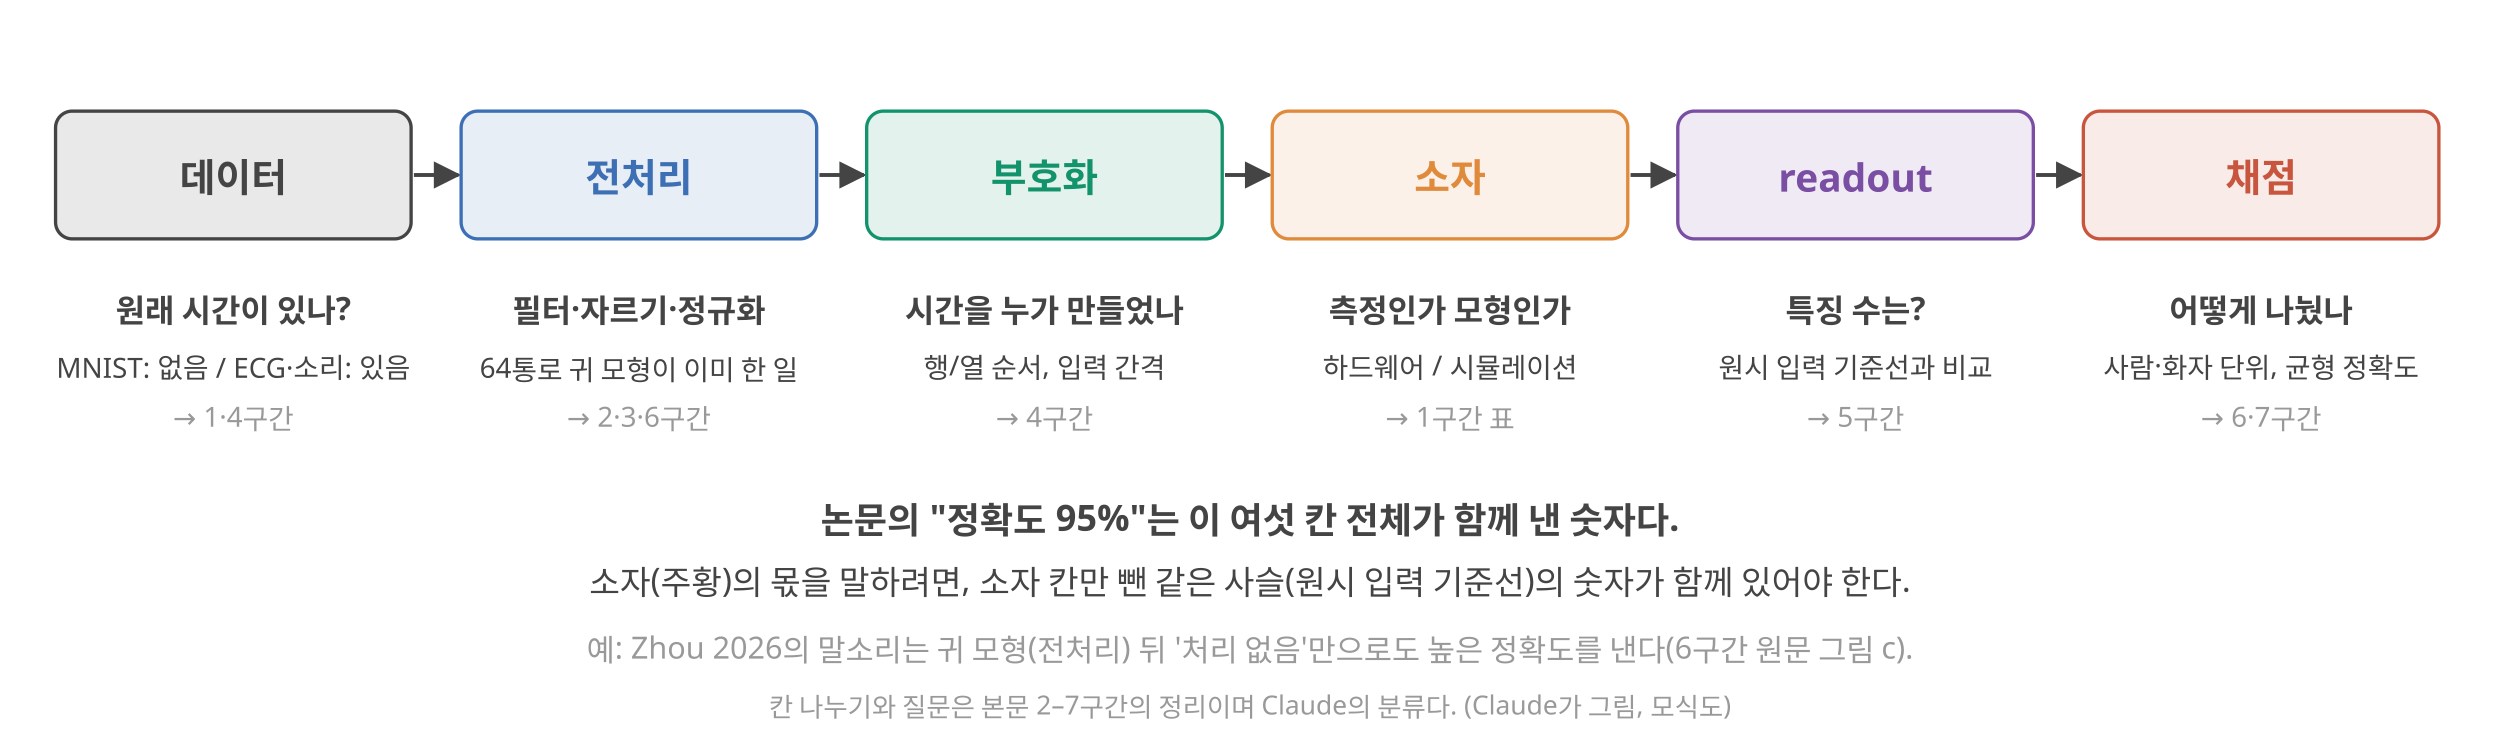
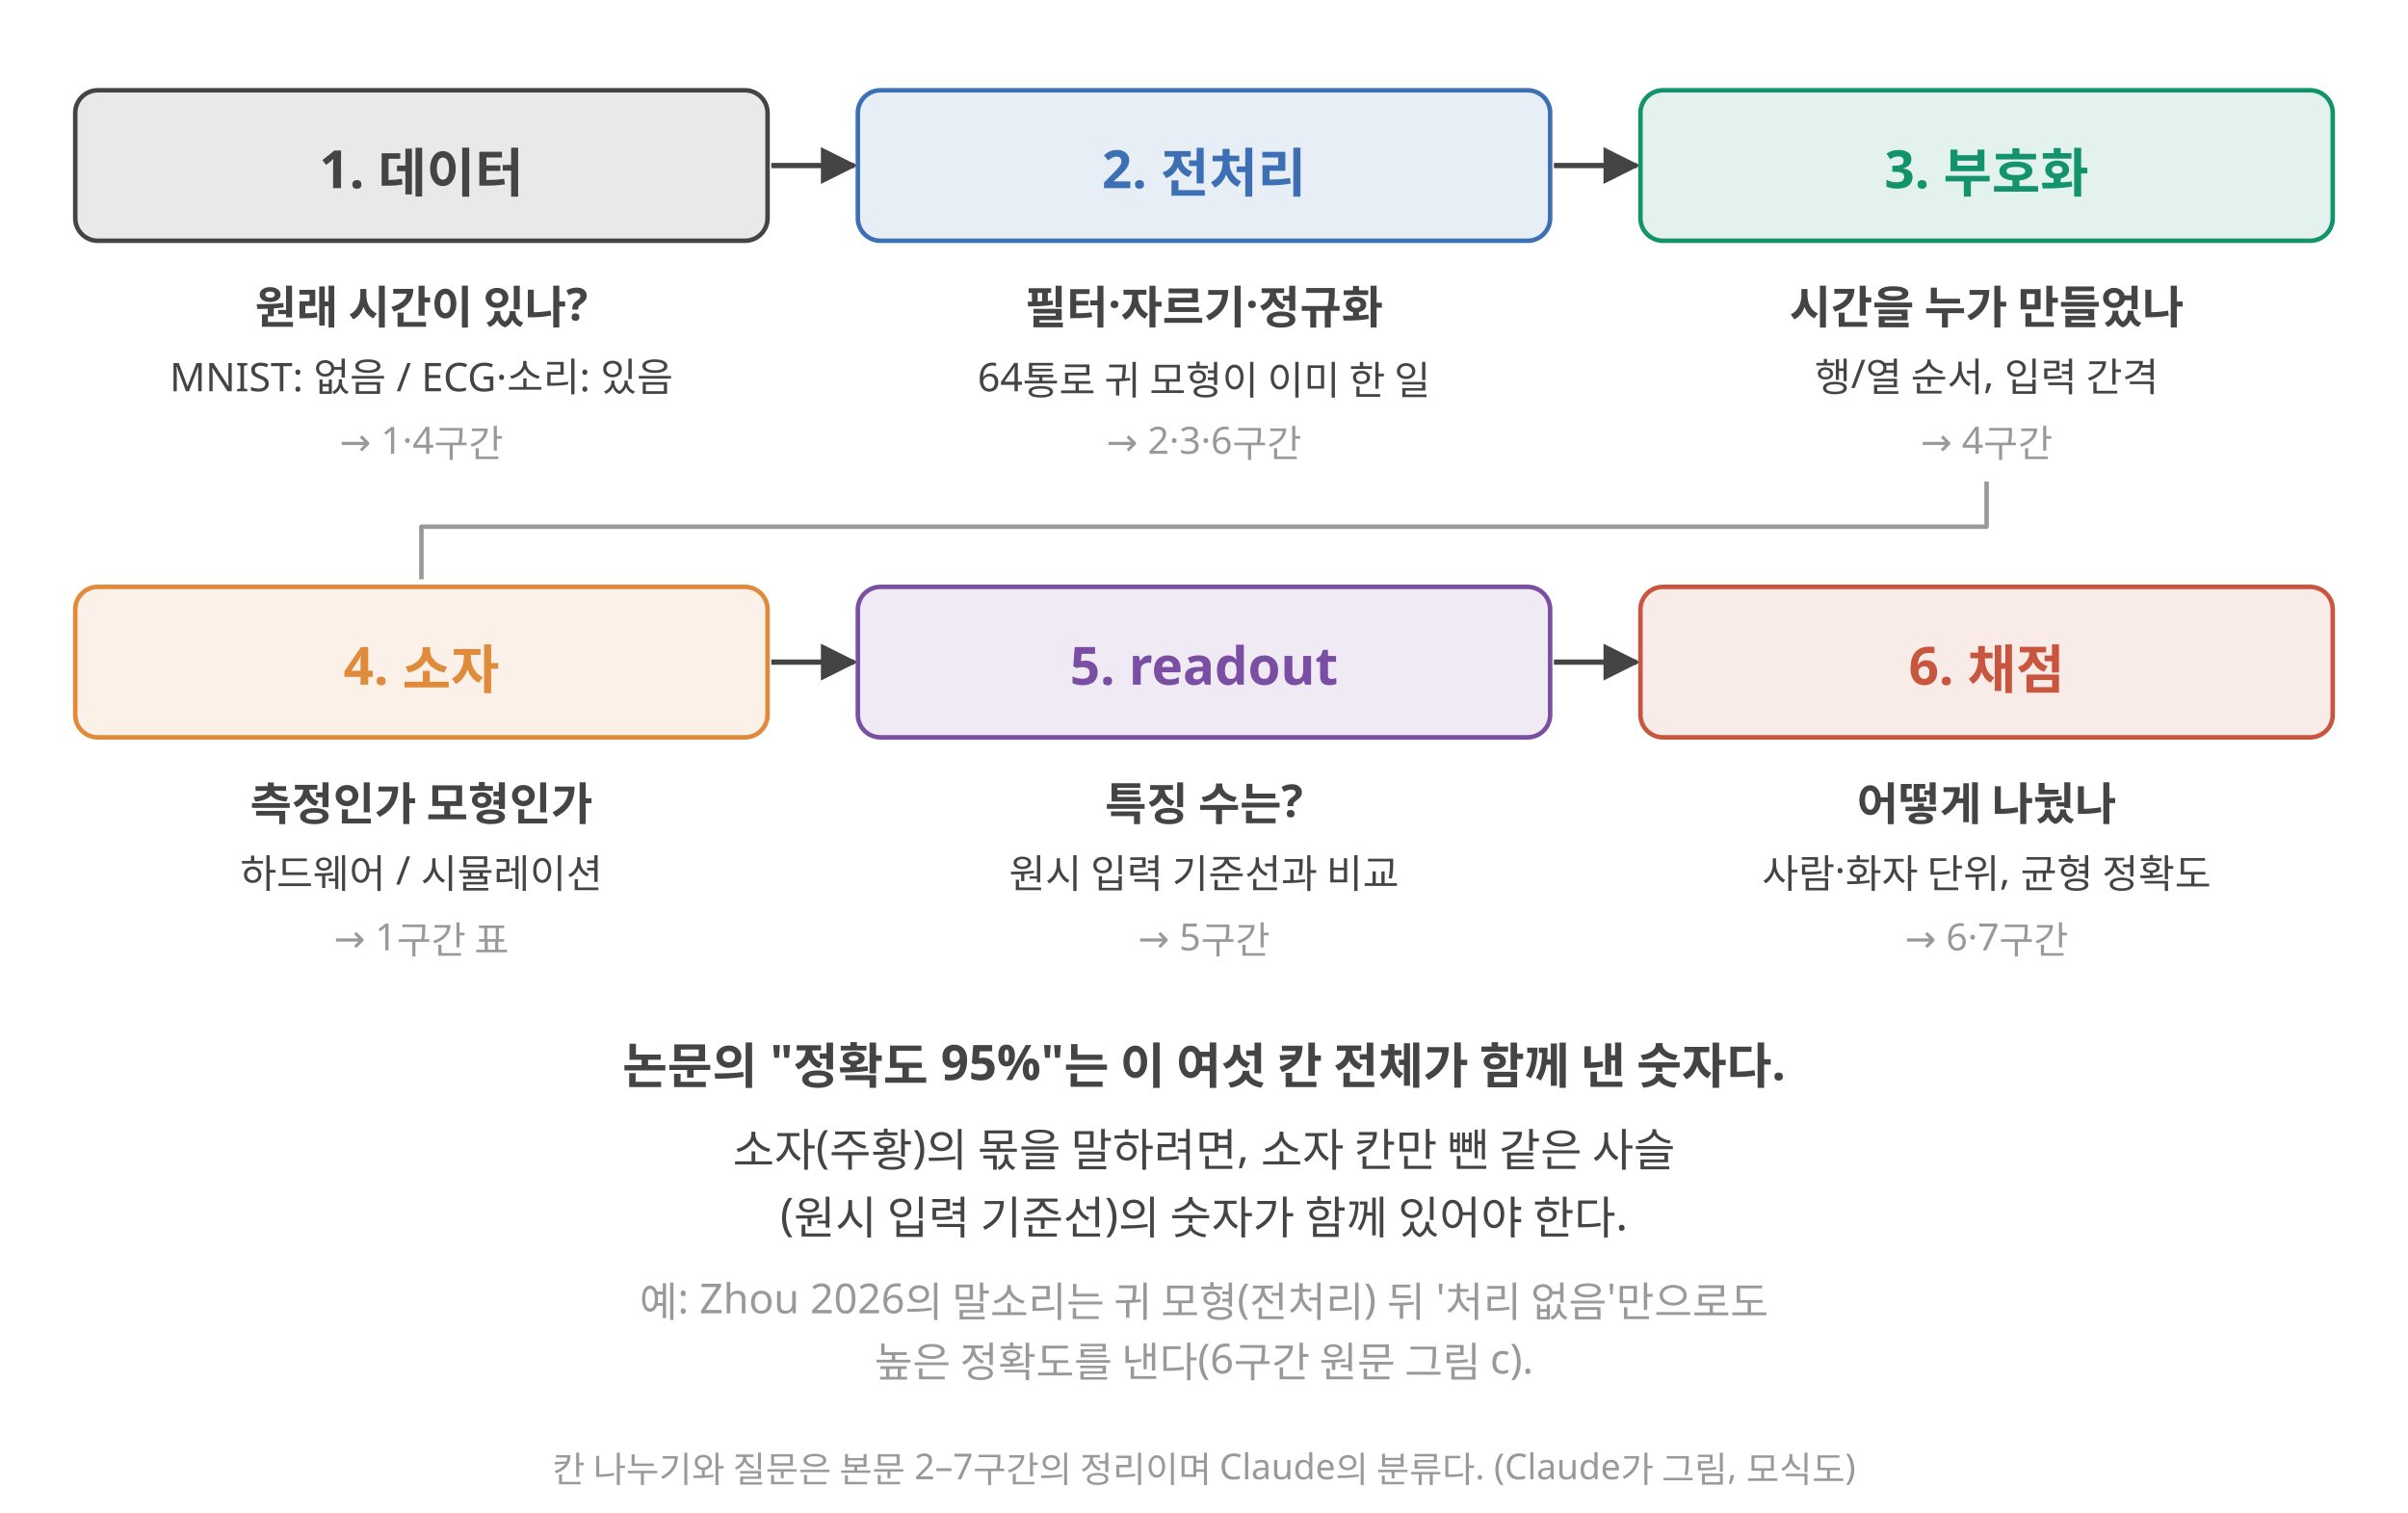
- <svg xmlns="http://www.w3.org/2000/svg" viewBox="0 0 900 268" width="100%" font-family="Noto Sans KR, Malgun Gothic, sans-serif" font-size="13" fill="#444">
+ <svg xmlns="http://www.w3.org/2000/svg" viewBox="0 0 640 402" width="100%" font-family="Noto Sans KR, Malgun Gothic, sans-serif" font-size="13" fill="#444">
  <defs>
    <marker id="arr" viewBox="0 0 10 10" refX="9" refY="5" markerWidth="7" markerHeight="7" orient="auto-start-reverse">
      <path d="M0,0 L10,5 L0,10 z" fill="#444" />
    </marker>
  </defs>
-   <rect x="20.0" y="40.0" width="128.0" height="46.0" rx="6" fill="#444" stroke="#444" stroke-width="1.2" fill-opacity="0.12" />
-   <text x="84.0" y="69.0" font-size="14" fill="#444" text-anchor="middle" font-weight="bold">데이터</text>
-   <line x1="149.0" y1="63.0" x2="165.0" y2="63.0" stroke="#444" stroke-width="1.4" marker-end="url(#arr)" />
-   <text x="84.0" y="116.0" font-size="11.5" fill="#444" text-anchor="middle" font-weight="bold">원래 시간이 있나?</text>
-   <text x="84.0" y="136.0" font-size="10" fill="#444" text-anchor="middle" font-weight="normal">MNIST: 없음 / ECG·소리: 있음</text>
-   <text x="84.0" y="154.0" font-size="10" fill="#999" text-anchor="middle" font-weight="normal">→ 1·4구간</text>
-   <rect x="166.0" y="40.0" width="128.0" height="46.0" rx="6" fill="#3d6fb4" stroke="#3d6fb4" stroke-width="1.2" fill-opacity="0.12" />
-   <text x="230.0" y="69.0" font-size="14" fill="#3d6fb4" text-anchor="middle" font-weight="bold">전처리</text>
-   <line x1="295.0" y1="63.0" x2="311.0" y2="63.0" stroke="#444" stroke-width="1.4" marker-end="url(#arr)" />
-   <text x="230.0" y="116.0" font-size="11.5" fill="#444" text-anchor="middle" font-weight="bold">필터·자르기·정규화</text>
-   <text x="230.0" y="136.0" font-size="10" fill="#444" text-anchor="middle" font-weight="normal">64통로 귀 모형이 이미 한 일</text>
-   <text x="230.0" y="154.0" font-size="10" fill="#999" text-anchor="middle" font-weight="normal">→ 2·3·6구간</text>
-   <rect x="312.0" y="40.0" width="128.0" height="46.0" rx="6" fill="#13936b" stroke="#13936b" stroke-width="1.2" fill-opacity="0.12" />
-   <text x="376.0" y="69.0" font-size="14" fill="#13936b" text-anchor="middle" font-weight="bold">부호화</text>
-   <line x1="441.0" y1="63.0" x2="457.0" y2="63.0" stroke="#444" stroke-width="1.4" marker-end="url(#arr)" />
-   <text x="376.0" y="116.0" font-size="11.5" fill="#444" text-anchor="middle" font-weight="bold">시간을 누가 만들었나</text>
-   <text x="376.0" y="136.0" font-size="10" fill="#444" text-anchor="middle" font-weight="normal">행/열 순서, 입력 간격</text>
-   <text x="376.0" y="154.0" font-size="10" fill="#999" text-anchor="middle" font-weight="normal">→ 4구간</text>
-   <rect x="458.0" y="40.0" width="128.0" height="46.0" rx="6" fill="#e08a3c" stroke="#e08a3c" stroke-width="1.2" fill-opacity="0.12" />
-   <text x="522.0" y="69.0" font-size="14" fill="#e08a3c" text-anchor="middle" font-weight="bold">소자</text>
-   <line x1="587.0" y1="63.0" x2="603.0" y2="63.0" stroke="#444" stroke-width="1.4" marker-end="url(#arr)" />
-   <text x="522.0" y="116.0" font-size="11.5" fill="#444" text-anchor="middle" font-weight="bold">측정인가 모형인가</text>
-   <text x="522.0" y="136.0" font-size="10" fill="#444" text-anchor="middle" font-weight="normal">하드웨어 / 시뮬레이션</text>
-   <text x="522.0" y="154.0" font-size="10" fill="#999" text-anchor="middle" font-weight="normal">→ 1구간 표</text>
-   <rect x="604.0" y="40.0" width="128.0" height="46.0" rx="6" fill="#7a4ea3" stroke="#7a4ea3" stroke-width="1.2" fill-opacity="0.12" />
-   <text x="668.0" y="69.0" font-size="14" fill="#7a4ea3" text-anchor="middle" font-weight="bold">readout</text>
-   <line x1="733.0" y1="63.0" x2="749.0" y2="63.0" stroke="#444" stroke-width="1.4" marker-end="url(#arr)" />
-   <text x="668.0" y="116.0" font-size="11.5" fill="#444" text-anchor="middle" font-weight="bold">특징 수는?</text>
-   <text x="668.0" y="136.0" font-size="10" fill="#444" text-anchor="middle" font-weight="normal">원시 입력 기준선과 비교</text>
-   <text x="668.0" y="154.0" font-size="10" fill="#999" text-anchor="middle" font-weight="normal">→ 5구간</text>
-   <rect x="750.0" y="40.0" width="128.0" height="46.0" rx="6" fill="#c8553d" stroke="#c8553d" stroke-width="1.2" fill-opacity="0.12" />
-   <text x="814.0" y="69.0" font-size="14" fill="#c8553d" text-anchor="middle" font-weight="bold">채점</text>
-   <text x="814.0" y="116.0" font-size="11.5" fill="#444" text-anchor="middle" font-weight="bold">어떻게 나눴나</text>
-   <text x="814.0" y="136.0" font-size="10" fill="#444" text-anchor="middle" font-weight="normal">사람·화자 단위, 균형 정확도</text>
-   <text x="814.0" y="154.0" font-size="10" fill="#999" text-anchor="middle" font-weight="normal">→ 6·7구간</text>
-   <text x="450.0" y="192.0" font-size="13" fill="#444" text-anchor="middle" font-weight="bold">논문의 "정확도 95%"는 이 여섯 칸 전체가 함께 낸 숫자다.</text>
-   <text x="450.0" y="214.0" font-size="12" fill="#444" text-anchor="middle" font-weight="normal">소자(주황)의 몫을 말하려면, 소자 칸만 뺀 같은 사슬(원시 입력 기준선)의 숫자가 함께 있어야 한다.</text>
-   <text x="450.0" y="238.0" font-size="11" fill="#999" text-anchor="middle" font-weight="normal">예: Zhou 2026의 말소리는 귀 모형(전처리) 뒤 '처리 없음'만으로도 높은 정확도를 낸다(6구간 원문 그림 c).</text>
-   <text x="450.0" y="258.0" font-size="9.5" fill="#999" text-anchor="middle" font-weight="normal">칸 나누기와 질문은 본문 2–7구간의 정리이며 Claude의 분류다. (Claude가 그림, 모식도)</text>
+   <rect x="20.0" y="24.0" width="184.0" height="40.0" rx="6" fill="#444" stroke="#444" stroke-width="1.2" fill-opacity="0.12" />
+   <text x="112.0" y="50.0" font-size="14" fill="#444" text-anchor="middle" font-weight="bold">1. 데이터</text>
+   <line x1="205.0" y1="44.0" x2="227.0" y2="44.0" stroke="#444" stroke-width="1.4" marker-end="url(#arr)" />
+   <text x="112.0" y="86.0" font-size="12" fill="#444" text-anchor="middle" font-weight="bold">원래 시간이 있나?</text>
+   <text x="112.0" y="104.0" font-size="10.5" fill="#444" text-anchor="middle" font-weight="normal">MNIST: 없음 / ECG·소리: 있음</text>
+   <text x="112.0" y="121.0" font-size="10" fill="#999" text-anchor="middle" font-weight="normal">→ 1·4구간</text>
+   <rect x="228.0" y="24.0" width="184.0" height="40.0" rx="6" fill="#3d6fb4" stroke="#3d6fb4" stroke-width="1.2" fill-opacity="0.12" />
+   <text x="320.0" y="50.0" font-size="14" fill="#3d6fb4" text-anchor="middle" font-weight="bold">2. 전처리</text>
+   <line x1="413.0" y1="44.0" x2="435.0" y2="44.0" stroke="#444" stroke-width="1.4" marker-end="url(#arr)" />
+   <text x="320.0" y="86.0" font-size="12" fill="#444" text-anchor="middle" font-weight="bold">필터·자르기·정규화</text>
+   <text x="320.0" y="104.0" font-size="10.5" fill="#444" text-anchor="middle" font-weight="normal">64통로 귀 모형이 이미 한 일</text>
+   <text x="320.0" y="121.0" font-size="10" fill="#999" text-anchor="middle" font-weight="normal">→ 2·3·6구간</text>
+   <rect x="436.0" y="24.0" width="184.0" height="40.0" rx="6" fill="#13936b" stroke="#13936b" stroke-width="1.2" fill-opacity="0.12" />
+   <text x="528.0" y="50.0" font-size="14" fill="#13936b" text-anchor="middle" font-weight="bold">3. 부호화</text>
+   <text x="528.0" y="86.0" font-size="12" fill="#444" text-anchor="middle" font-weight="bold">시간을 누가 만들었나</text>
+   <text x="528.0" y="104.0" font-size="10.5" fill="#444" text-anchor="middle" font-weight="normal">행/열 순서, 입력 간격</text>
+   <text x="528.0" y="121.0" font-size="10" fill="#999" text-anchor="middle" font-weight="normal">→ 4구간</text>
+   <rect x="20.0" y="156.0" width="184.0" height="40.0" rx="6" fill="#e08a3c" stroke="#e08a3c" stroke-width="1.2" fill-opacity="0.12" />
+   <text x="112.0" y="182.0" font-size="14" fill="#e08a3c" text-anchor="middle" font-weight="bold">4. 소자</text>
+   <line x1="205.0" y1="176.0" x2="227.0" y2="176.0" stroke="#444" stroke-width="1.4" marker-end="url(#arr)" />
+   <text x="112.0" y="218.0" font-size="12" fill="#444" text-anchor="middle" font-weight="bold">측정인가 모형인가</text>
+   <text x="112.0" y="236.0" font-size="10.5" fill="#444" text-anchor="middle" font-weight="normal">하드웨어 / 시뮬레이션</text>
+   <text x="112.0" y="253.0" font-size="10" fill="#999" text-anchor="middle" font-weight="normal">→ 1구간 표</text>
+   <rect x="228.0" y="156.0" width="184.0" height="40.0" rx="6" fill="#7a4ea3" stroke="#7a4ea3" stroke-width="1.2" fill-opacity="0.12" />
+   <text x="320.0" y="182.0" font-size="14" fill="#7a4ea3" text-anchor="middle" font-weight="bold">5. readout</text>
+   <line x1="413.0" y1="176.0" x2="435.0" y2="176.0" stroke="#444" stroke-width="1.4" marker-end="url(#arr)" />
+   <text x="320.0" y="218.0" font-size="12" fill="#444" text-anchor="middle" font-weight="bold">특징 수는?</text>
+   <text x="320.0" y="236.0" font-size="10.5" fill="#444" text-anchor="middle" font-weight="normal">원시 입력 기준선과 비교</text>
+   <text x="320.0" y="253.0" font-size="10" fill="#999" text-anchor="middle" font-weight="normal">→ 5구간</text>
+   <rect x="436.0" y="156.0" width="184.0" height="40.0" rx="6" fill="#c8553d" stroke="#c8553d" stroke-width="1.2" fill-opacity="0.12" />
+   <text x="528.0" y="182.0" font-size="14" fill="#c8553d" text-anchor="middle" font-weight="bold">6. 채점</text>
+   <text x="528.0" y="218.0" font-size="12" fill="#444" text-anchor="middle" font-weight="bold">어떻게 나눴나</text>
+   <text x="528.0" y="236.0" font-size="10.5" fill="#444" text-anchor="middle" font-weight="normal">사람·화자 단위, 균형 정확도</text>
+   <text x="528.0" y="253.0" font-size="10" fill="#999" text-anchor="middle" font-weight="normal">→ 6·7구간</text>
+   <polyline points="528.0,128.0 528.0,140.0 112.0,140.0 112.0,154.0" fill="none" stroke="#999" stroke-width="1.2" stroke-linejoin="round" />
+   <text x="320.0" y="288.0" font-size="13" fill="#444" text-anchor="middle" font-weight="bold">논문의 "정확도 95%"는 이 여섯 칸 전체가 함께 낸 숫자다.</text>
+   <text x="320.0" y="310.0" font-size="12" fill="#444" text-anchor="middle" font-weight="normal">소자(주황)의 몫을 말하려면, 소자 칸만 뺀 같은 사슬</text>
+   <text x="320.0" y="327.0" font-size="12" fill="#444" text-anchor="middle" font-weight="normal">(원시 입력 기준선)의 숫자가 함께 있어야 한다.</text>
+   <text x="320.0" y="350.0" font-size="11" fill="#999" text-anchor="middle" font-weight="normal">예: Zhou 2026의 말소리는 귀 모형(전처리) 뒤 '처리 없음'만으로도</text>
+   <text x="320.0" y="366.0" font-size="11" fill="#999" text-anchor="middle" font-weight="normal">높은 정확도를 낸다(6구간 원문 그림 c).</text>
+   <text x="320.0" y="394.0" font-size="9.5" fill="#999" text-anchor="middle" font-weight="normal">칸 나누기와 질문은 본문 2–7구간의 정리이며 Claude의 분류다. (Claude가 그림, 모식도)</text>
</svg>
